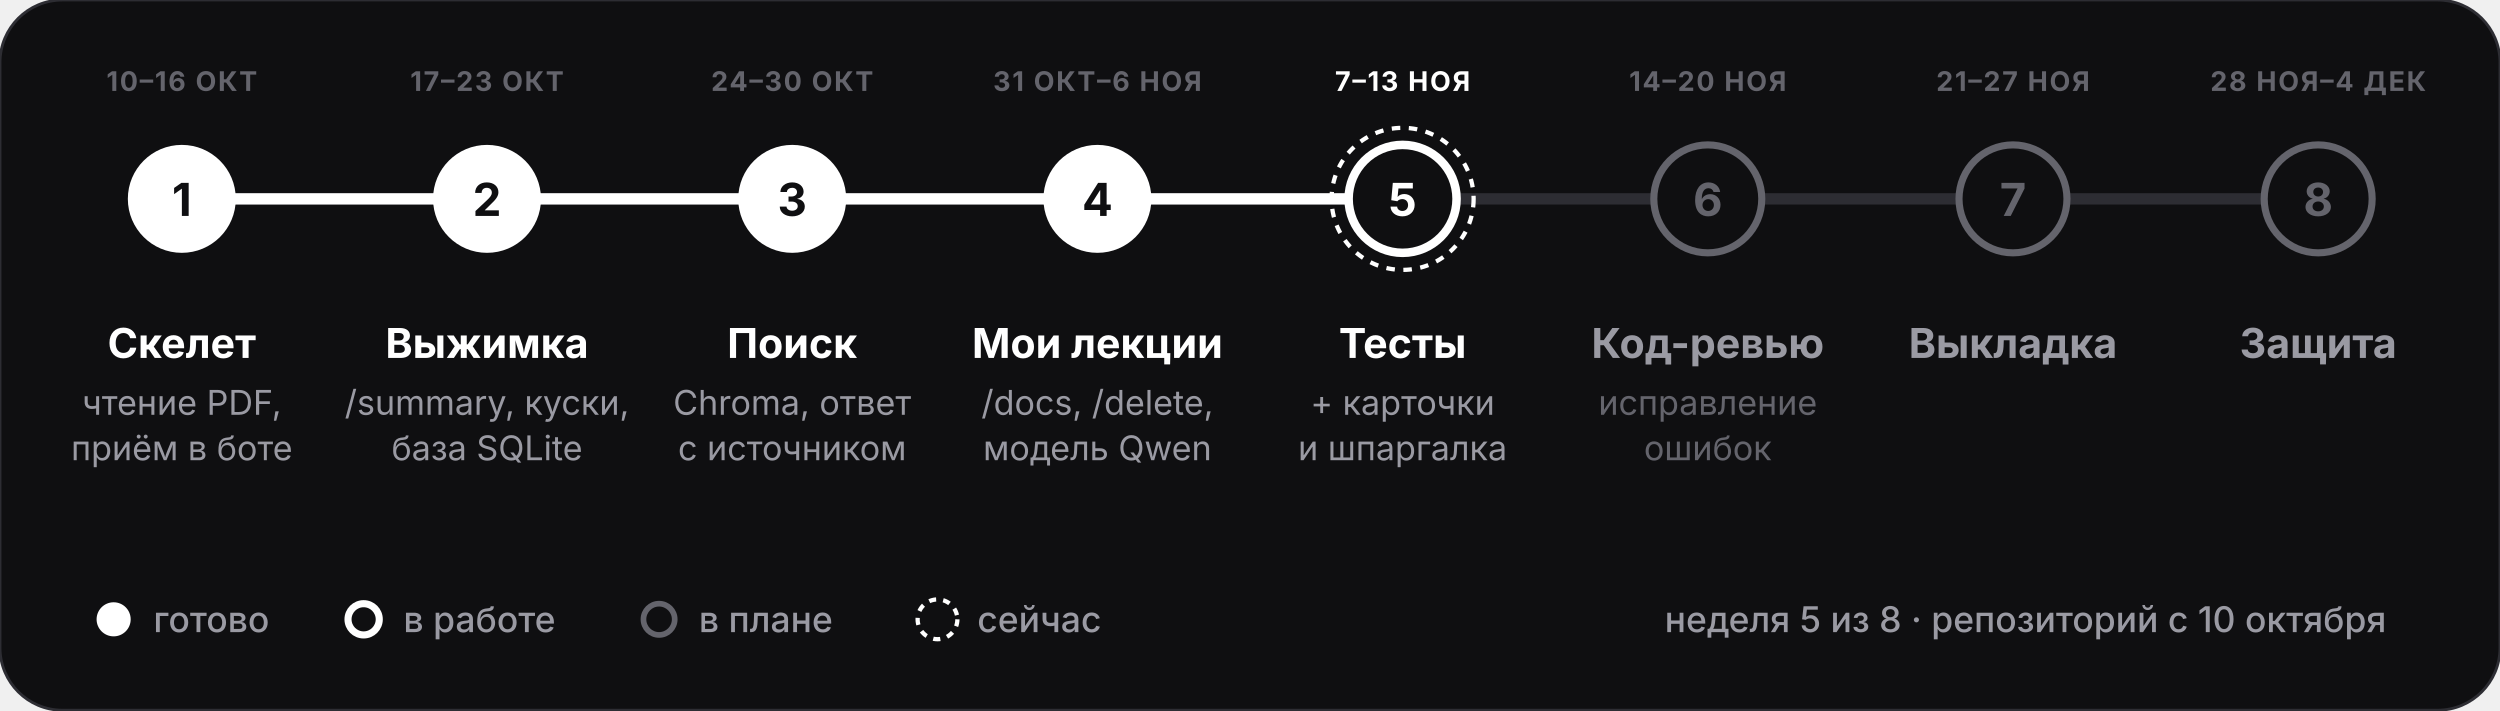
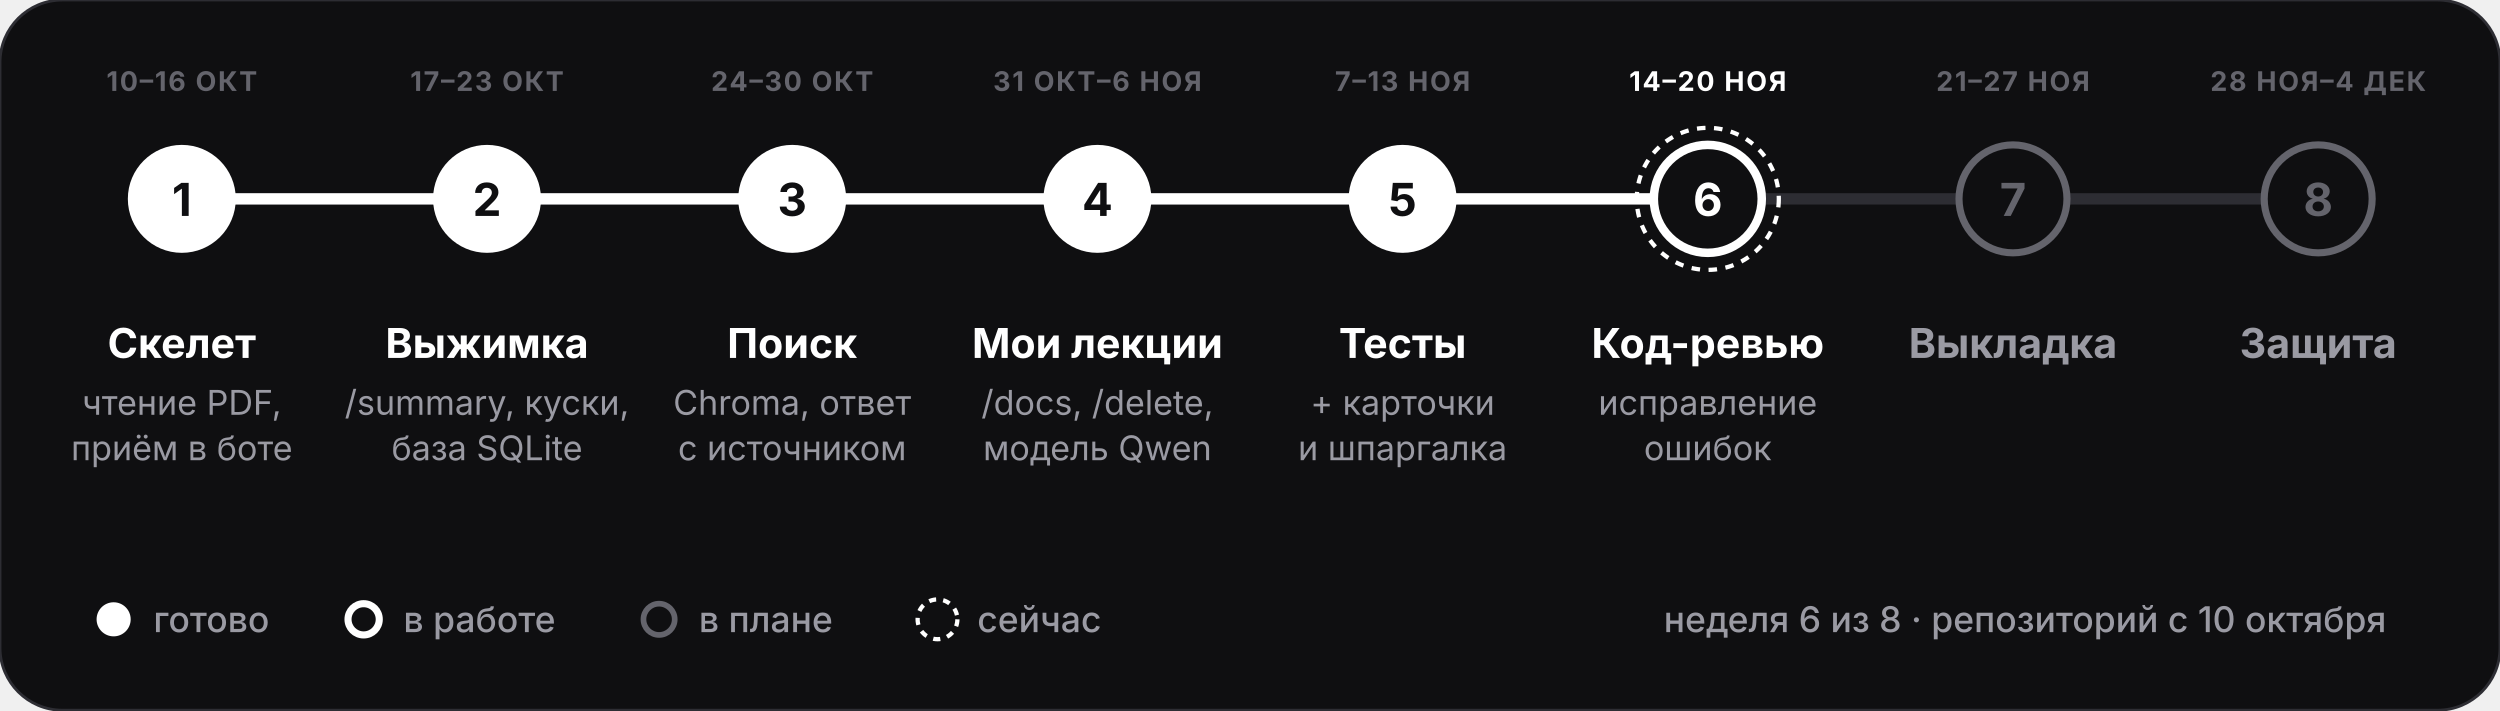
- <svg xmlns="http://www.w3.org/2000/svg" width="880" height="250" viewBox="0 0 880 250" role="img" aria-label="Дорожная карта на 8 недель, с 10 октября по 4 декабря. Сейчас неделя 5. Готово: скелет, выжимка, поиск с ответом и источником, свои лекции и переход на Qwen. В работе: тесты ответов бота, карточки и шпаргалка. В плане: код-ревью и исправление ошибок, выкладка, защита">
+ <svg xmlns="http://www.w3.org/2000/svg" width="880" height="250" viewBox="0 0 880 250" role="img" aria-label="Дорожная карта на 8 недель, с 10 октября по 4 декабря. Сейчас неделя 6. Готово: скелет, выжимка, поиск с ответом и источником, свои лекции, переход на Qwen, тесты, карточки и шпаргалка. В работе: код-ревью и исправление ошибок. В плане: выкладка, защита">
  <rect x="0" y="0" width="880" height="250" rx="22" fill="#0f0f11" stroke="#2d2d33" stroke-width="1" />
  <line x1="64.0" y1="70" x2="816.0" y2="70" stroke="#2d2d33" stroke-width="4" stroke-linecap="round" />
-   <line x1="64.0" y1="70" x2="493.714" y2="70" stroke="#ffffff" stroke-width="4" stroke-linecap="round" />
+   <line x1="64.0" y1="70" x2="601.143" y2="70" stroke="#ffffff" stroke-width="4" stroke-linecap="round" />
  <circle cx="64.0" cy="70" r="19" fill="#ffffff" />
  <text x="64.0" y="32" font-family="Inter, -apple-system, 'Segoe UI', Roboto, Helvetica, Arial, sans-serif" font-size="9.5" font-weight="700" fill="#64646c" text-anchor="middle" letter-spacing="0.6">10–16 ОКТ</text>
  <text x="64.0" y="76" font-family="Inter, -apple-system, 'Segoe UI', Roboto, Helvetica, Arial, sans-serif" font-size="16" font-weight="700" fill="#0f0f11" text-anchor="middle">1</text>
  <text x="64.0" y="126" font-family="Inter, -apple-system, 'Segoe UI', Roboto, Helvetica, Arial, sans-serif" font-size="14.5" font-weight="700" fill="#ffffff" text-anchor="middle">Скелет</text>
  <text x="64.0" y="146" font-family="Inter, -apple-system, 'Segoe UI', Roboto, Helvetica, Arial, sans-serif" font-size="12" font-weight="400" fill="#9a9aa3" text-anchor="middle">чтение PDF,</text>
  <text x="64.0" y="162" font-family="Inter, -apple-system, 'Segoe UI', Roboto, Helvetica, Arial, sans-serif" font-size="12" font-weight="400" fill="#9a9aa3" text-anchor="middle">приём в боте</text>
  <circle cx="171.429" cy="70" r="19" fill="#ffffff" />
  <text x="171.429" y="32" font-family="Inter, -apple-system, 'Segoe UI', Roboto, Helvetica, Arial, sans-serif" font-size="9.5" font-weight="700" fill="#64646c" text-anchor="middle" letter-spacing="0.6">17–23 ОКТ</text>
  <text x="171.429" y="76" font-family="Inter, -apple-system, 'Segoe UI', Roboto, Helvetica, Arial, sans-serif" font-size="16" font-weight="700" fill="#0f0f11" text-anchor="middle">2</text>
  <text x="171.429" y="126" font-family="Inter, -apple-system, 'Segoe UI', Roboto, Helvetica, Arial, sans-serif" font-size="14.5" font-weight="700" fill="#ffffff" text-anchor="middle">Выжимка</text>
  <text x="171.429" y="146" font-family="Inter, -apple-system, 'Segoe UI', Roboto, Helvetica, Arial, sans-serif" font-size="12" font-weight="400" fill="#9a9aa3" text-anchor="middle">/summary, куски,</text>
  <text x="171.429" y="162" font-family="Inter, -apple-system, 'Segoe UI', Roboto, Helvetica, Arial, sans-serif" font-size="12" font-weight="400" fill="#9a9aa3" text-anchor="middle">база SQLite</text>
  <circle cx="278.857" cy="70" r="19" fill="#ffffff" />
  <text x="278.857" y="32" font-family="Inter, -apple-system, 'Segoe UI', Roboto, Helvetica, Arial, sans-serif" font-size="9.5" font-weight="700" fill="#64646c" text-anchor="middle" letter-spacing="0.6">24–30 ОКТ</text>
  <text x="278.857" y="76" font-family="Inter, -apple-system, 'Segoe UI', Roboto, Helvetica, Arial, sans-serif" font-size="16" font-weight="700" fill="#0f0f11" text-anchor="middle">3</text>
  <text x="278.857" y="126" font-family="Inter, -apple-system, 'Segoe UI', Roboto, Helvetica, Arial, sans-serif" font-size="14.5" font-weight="700" fill="#ffffff" text-anchor="middle">Поиск</text>
  <text x="278.857" y="146" font-family="Inter, -apple-system, 'Segoe UI', Roboto, Helvetica, Arial, sans-serif" font-size="12" font-weight="400" fill="#9a9aa3" text-anchor="middle">Chroma, ответ</text>
  <text x="278.857" y="162" font-family="Inter, -apple-system, 'Segoe UI', Roboto, Helvetica, Arial, sans-serif" font-size="12" font-weight="400" fill="#9a9aa3" text-anchor="middle">с источником</text>
  <circle cx="386.286" cy="70" r="19" fill="#ffffff" />
  <text x="386.286" y="32" font-family="Inter, -apple-system, 'Segoe UI', Roboto, Helvetica, Arial, sans-serif" font-size="9.5" font-weight="700" fill="#64646c" text-anchor="middle" letter-spacing="0.6">31 ОКТ–6 НОЯ</text>
  <text x="386.286" y="76" font-family="Inter, -apple-system, 'Segoe UI', Roboto, Helvetica, Arial, sans-serif" font-size="16" font-weight="700" fill="#0f0f11" text-anchor="middle">4</text>
  <text x="386.286" y="126" font-family="Inter, -apple-system, 'Segoe UI', Roboto, Helvetica, Arial, sans-serif" font-size="14.5" font-weight="700" fill="#ffffff" text-anchor="middle">Мои лекции</text>
  <text x="386.286" y="146" font-family="Inter, -apple-system, 'Segoe UI', Roboto, Helvetica, Arial, sans-serif" font-size="12" font-weight="400" fill="#9a9aa3" text-anchor="middle">/docs, /delete,</text>
  <text x="386.286" y="162" font-family="Inter, -apple-system, 'Segoe UI', Roboto, Helvetica, Arial, sans-serif" font-size="12" font-weight="400" fill="#9a9aa3" text-anchor="middle">модель Qwen</text>
-   <circle cx="493.714" cy="70" r="19" fill="#0f0f11" stroke="#ffffff" stroke-width="3" />
-   <circle cx="493.714" cy="70" r="25" fill="none" stroke="#ffffff" stroke-width="1.5" stroke-dasharray="3 3" />
-   <text x="493.714" y="32" font-family="Inter, -apple-system, 'Segoe UI', Roboto, Helvetica, Arial, sans-serif" font-size="9.5" font-weight="700" fill="#ffffff" text-anchor="middle" letter-spacing="0.6">7–13 НОЯ</text>
-   <text x="493.714" y="76" font-family="Inter, -apple-system, 'Segoe UI', Roboto, Helvetica, Arial, sans-serif" font-size="16" font-weight="700" fill="#ffffff" text-anchor="middle">5</text>
+   <circle cx="493.714" cy="70" r="19" fill="#ffffff" />
+   <text x="493.714" y="32" font-family="Inter, -apple-system, 'Segoe UI', Roboto, Helvetica, Arial, sans-serif" font-size="9.5" font-weight="700" fill="#64646c" text-anchor="middle" letter-spacing="0.6">7–13 НОЯ</text>
+   <text x="493.714" y="76" font-family="Inter, -apple-system, 'Segoe UI', Roboto, Helvetica, Arial, sans-serif" font-size="16" font-weight="700" fill="#0f0f11" text-anchor="middle">5</text>
  <text x="493.714" y="126" font-family="Inter, -apple-system, 'Segoe UI', Roboto, Helvetica, Arial, sans-serif" font-size="14.5" font-weight="700" fill="#ffffff" text-anchor="middle">Тесты</text>
  <text x="493.714" y="146" font-family="Inter, -apple-system, 'Segoe UI', Roboto, Helvetica, Arial, sans-serif" font-size="12" font-weight="400" fill="#9a9aa3" text-anchor="middle">+ карточки</text>
  <text x="493.714" y="162" font-family="Inter, -apple-system, 'Segoe UI', Roboto, Helvetica, Arial, sans-serif" font-size="12" font-weight="400" fill="#9a9aa3" text-anchor="middle">и шпаргалка</text>
-   <circle cx="601.143" cy="70" r="19" fill="#0f0f11" stroke="#64646c" stroke-width="2.5" />
-   <text x="601.143" y="32" font-family="Inter, -apple-system, 'Segoe UI', Roboto, Helvetica, Arial, sans-serif" font-size="9.5" font-weight="700" fill="#64646c" text-anchor="middle" letter-spacing="0.6">14–20 НОЯ</text>
-   <text x="601.143" y="76" font-family="Inter, -apple-system, 'Segoe UI', Roboto, Helvetica, Arial, sans-serif" font-size="16" font-weight="700" fill="#64646c" text-anchor="middle">6</text>
-   <text x="601.143" y="126" font-family="Inter, -apple-system, 'Segoe UI', Roboto, Helvetica, Arial, sans-serif" font-size="14.5" font-weight="700" fill="#9a9aa3" text-anchor="middle">Код-ревью</text>
-   <text x="601.143" y="146" font-family="Inter, -apple-system, 'Segoe UI', Roboto, Helvetica, Arial, sans-serif" font-size="12" font-weight="400" fill="#64646c" text-anchor="middle">исправление</text>
-   <text x="601.143" y="162" font-family="Inter, -apple-system, 'Segoe UI', Roboto, Helvetica, Arial, sans-serif" font-size="12" font-weight="400" fill="#64646c" text-anchor="middle">ошибок</text>
+   <circle cx="601.143" cy="70" r="19" fill="#0f0f11" stroke="#ffffff" stroke-width="3" />
+   <circle cx="601.143" cy="70" r="25" fill="none" stroke="#ffffff" stroke-width="1.5" stroke-dasharray="3 3" />
+   <text x="601.143" y="32" font-family="Inter, -apple-system, 'Segoe UI', Roboto, Helvetica, Arial, sans-serif" font-size="9.5" font-weight="700" fill="#ffffff" text-anchor="middle" letter-spacing="0.6">14–20 НОЯ</text>
+   <text x="601.143" y="76" font-family="Inter, -apple-system, 'Segoe UI', Roboto, Helvetica, Arial, sans-serif" font-size="16" font-weight="700" fill="#ffffff" text-anchor="middle">6</text>
+   <text x="601.143" y="126" font-family="Inter, -apple-system, 'Segoe UI', Roboto, Helvetica, Arial, sans-serif" font-size="14.5" font-weight="700" fill="#ffffff" text-anchor="middle">Код-ревью</text>
+   <text x="601.143" y="146" font-family="Inter, -apple-system, 'Segoe UI', Roboto, Helvetica, Arial, sans-serif" font-size="12" font-weight="400" fill="#9a9aa3" text-anchor="middle">исправление</text>
+   <text x="601.143" y="162" font-family="Inter, -apple-system, 'Segoe UI', Roboto, Helvetica, Arial, sans-serif" font-size="12" font-weight="400" fill="#9a9aa3" text-anchor="middle">ошибок</text>
  <circle cx="708.571" cy="70" r="19" fill="#0f0f11" stroke="#64646c" stroke-width="2.5" />
  <text x="708.571" y="32" font-family="Inter, -apple-system, 'Segoe UI', Roboto, Helvetica, Arial, sans-serif" font-size="9.5" font-weight="700" fill="#64646c" text-anchor="middle" letter-spacing="0.6">21–27 НОЯ</text>
  <text x="708.571" y="76" font-family="Inter, -apple-system, 'Segoe UI', Roboto, Helvetica, Arial, sans-serif" font-size="16" font-weight="700" fill="#64646c" text-anchor="middle">7</text>
  <text x="708.571" y="126" font-family="Inter, -apple-system, 'Segoe UI', Roboto, Helvetica, Arial, sans-serif" font-size="14.5" font-weight="700" fill="#9a9aa3" text-anchor="middle">Выкладка</text>
  <circle cx="816.0" cy="70" r="19" fill="#0f0f11" stroke="#64646c" stroke-width="2.5" />
  <text x="816.0" y="32" font-family="Inter, -apple-system, 'Segoe UI', Roboto, Helvetica, Arial, sans-serif" font-size="9.5" font-weight="700" fill="#64646c" text-anchor="middle" letter-spacing="0.6">28 НОЯ–4 ДЕК</text>
  <text x="816.0" y="76" font-family="Inter, -apple-system, 'Segoe UI', Roboto, Helvetica, Arial, sans-serif" font-size="16" font-weight="700" fill="#64646c" text-anchor="middle">8</text>
  <text x="816.0" y="126" font-family="Inter, -apple-system, 'Segoe UI', Roboto, Helvetica, Arial, sans-serif" font-size="14.5" font-weight="700" fill="#9a9aa3" text-anchor="middle">Защита</text>
  <circle cx="40" cy="218" r="6" fill="#ffffff" />
  <text x="54" y="222.5" font-family="Inter, -apple-system, 'Segoe UI', Roboto, Helvetica, Arial, sans-serif" font-size="12.5" font-weight="500" fill="#9a9aa3" text-anchor="start">готово</text>
  <circle cx="128" cy="218" r="5.5" fill="#0f0f11" stroke="#ffffff" stroke-width="2.5" />
  <text x="142" y="222.5" font-family="Inter, -apple-system, 'Segoe UI', Roboto, Helvetica, Arial, sans-serif" font-size="12.5" font-weight="500" fill="#9a9aa3" text-anchor="start">в работе</text>
  <circle cx="232" cy="218" r="5.5" fill="#0f0f11" stroke="#64646c" stroke-width="2" />
  <text x="246" y="222.5" font-family="Inter, -apple-system, 'Segoe UI', Roboto, Helvetica, Arial, sans-serif" font-size="12.5" font-weight="500" fill="#9a9aa3" text-anchor="start">в плане</text>
  <circle cx="330" cy="218" r="7" fill="none" stroke="#ffffff" stroke-width="1.5" stroke-dasharray="2.5 2.5" />
  <text x="344" y="222.5" font-family="Inter, -apple-system, 'Segoe UI', Roboto, Helvetica, Arial, sans-serif" font-size="12.5" font-weight="500" fill="#9a9aa3" text-anchor="start">сейчас</text>
-   <text x="840" y="222.5" font-family="Inter, -apple-system, 'Segoe UI', Roboto, Helvetica, Arial, sans-serif" font-size="12.5" font-weight="500" fill="#9a9aa3" text-anchor="end">неделя 5 из 8 · репозиторий с 10 октября</text>
+   <text x="840" y="222.5" font-family="Inter, -apple-system, 'Segoe UI', Roboto, Helvetica, Arial, sans-serif" font-size="12.5" font-weight="500" fill="#9a9aa3" text-anchor="end">неделя 6 из 8 · репозиторий с 10 октября</text>
</svg>
